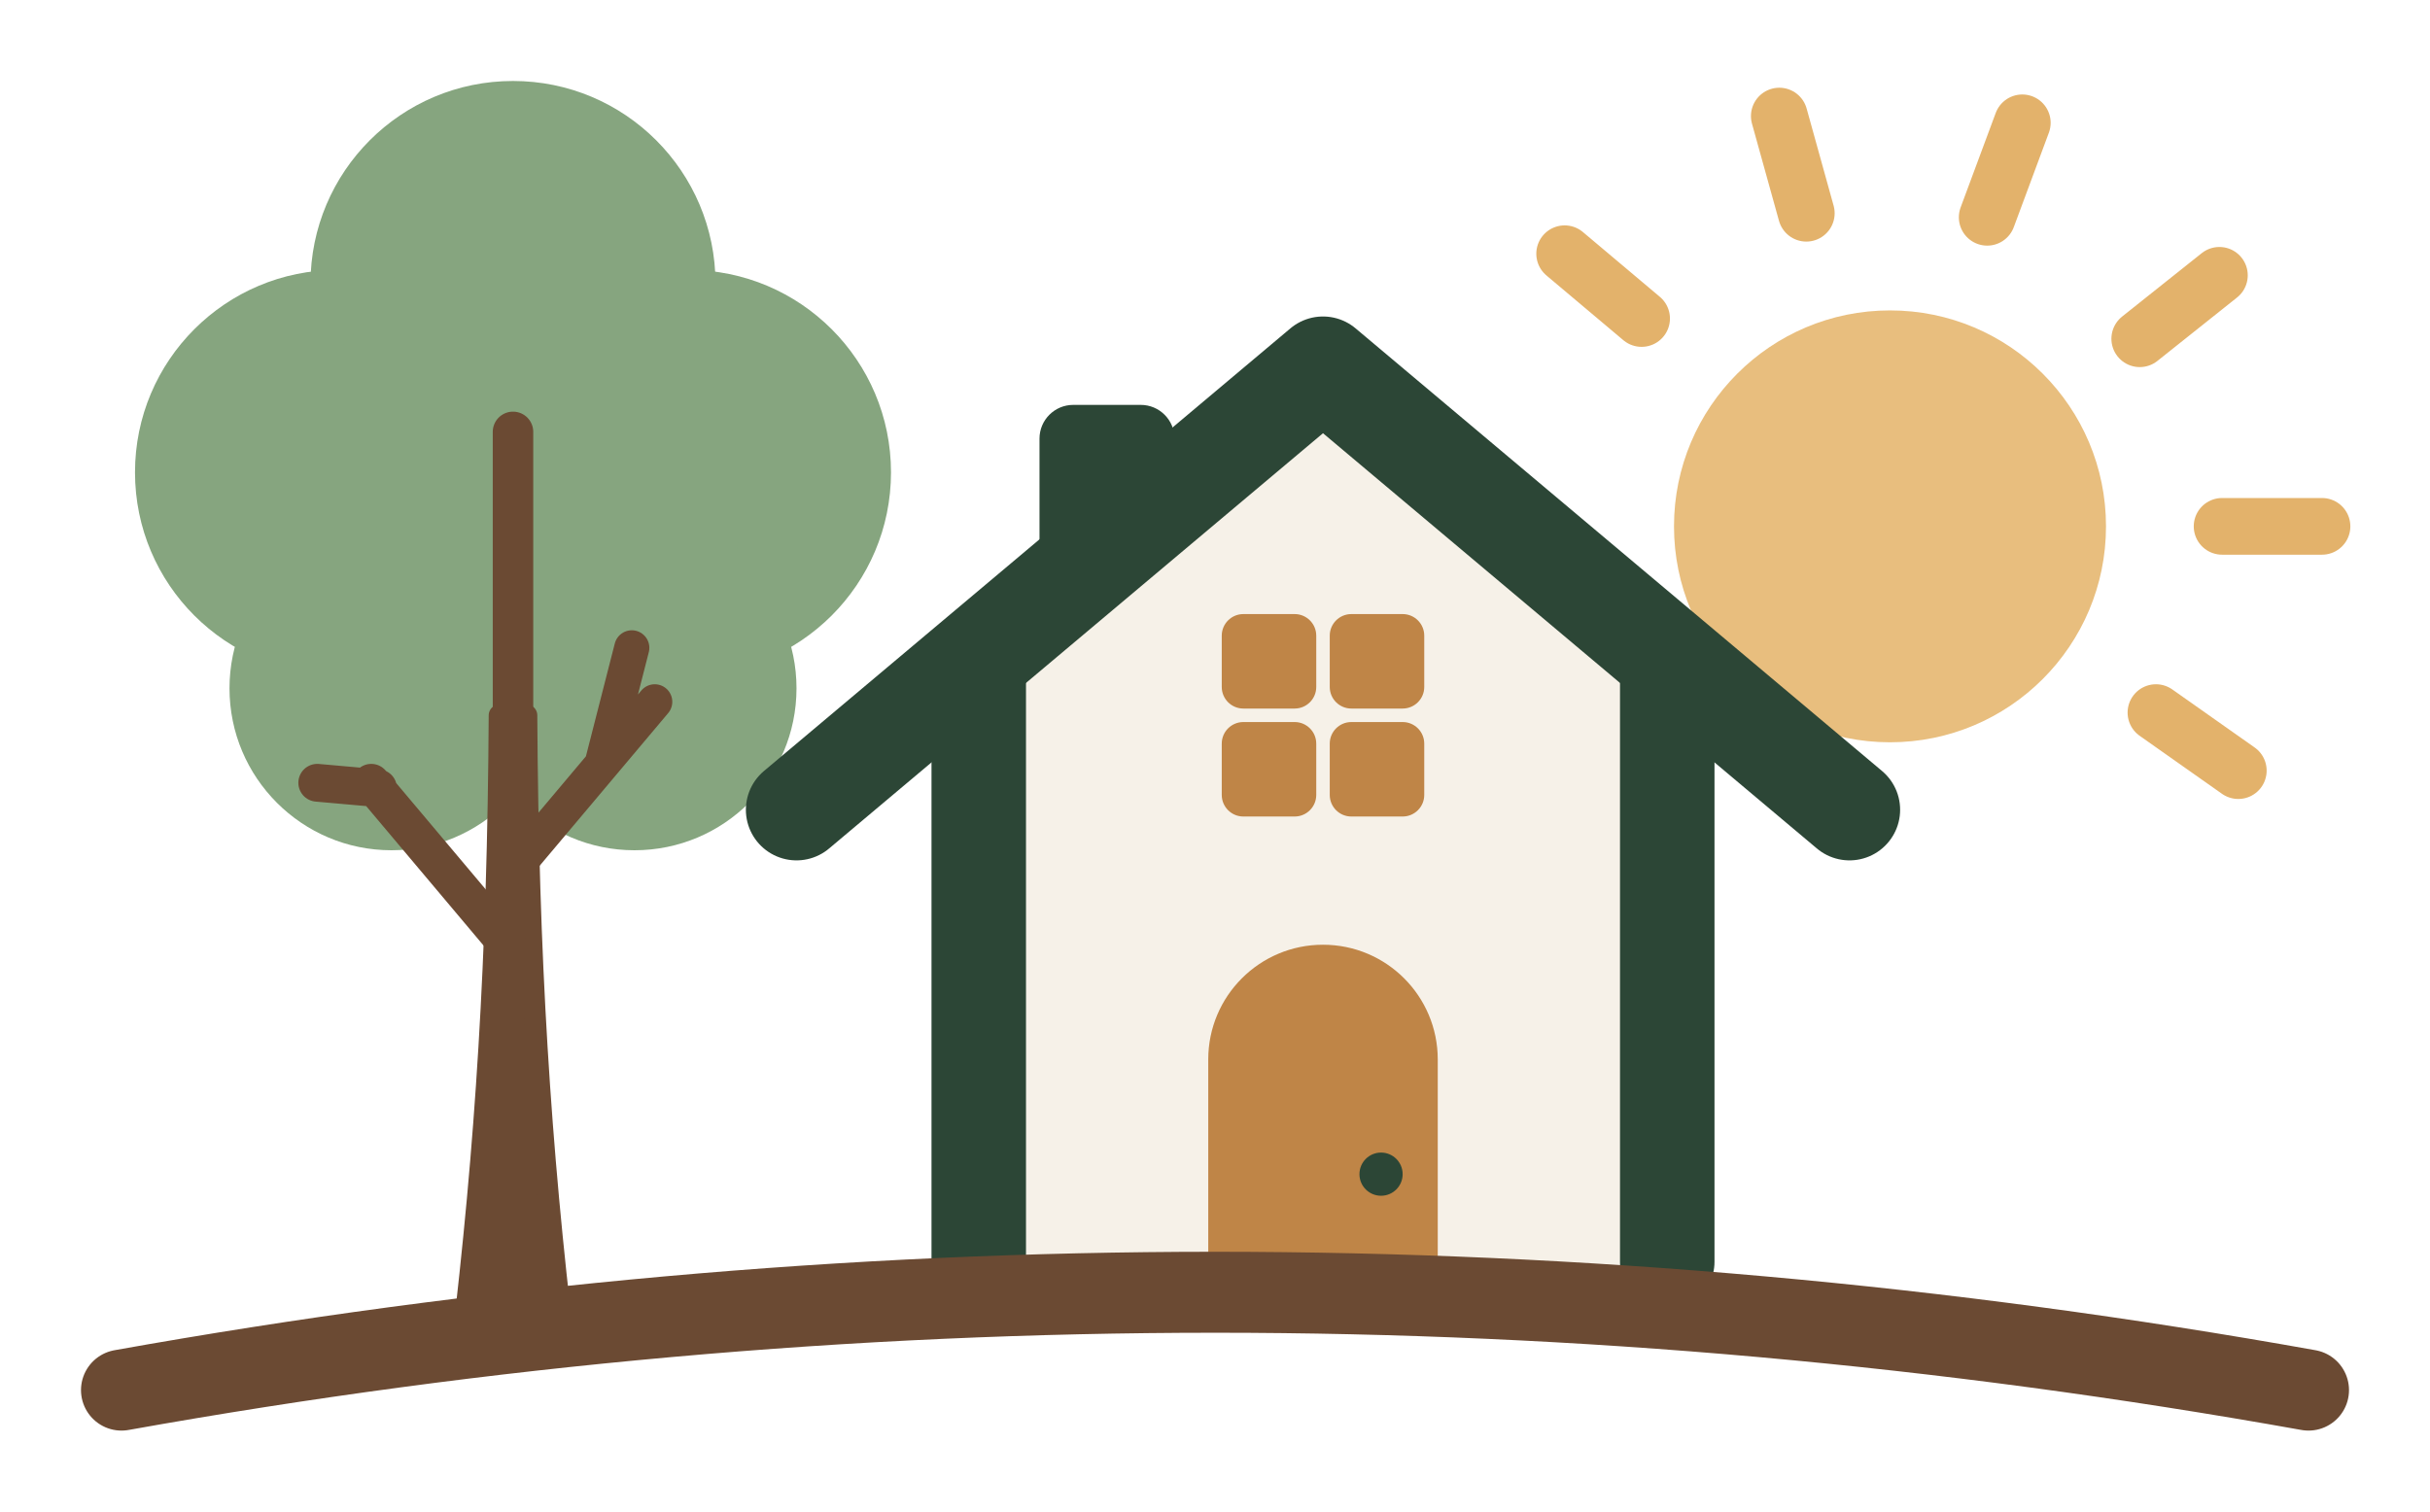
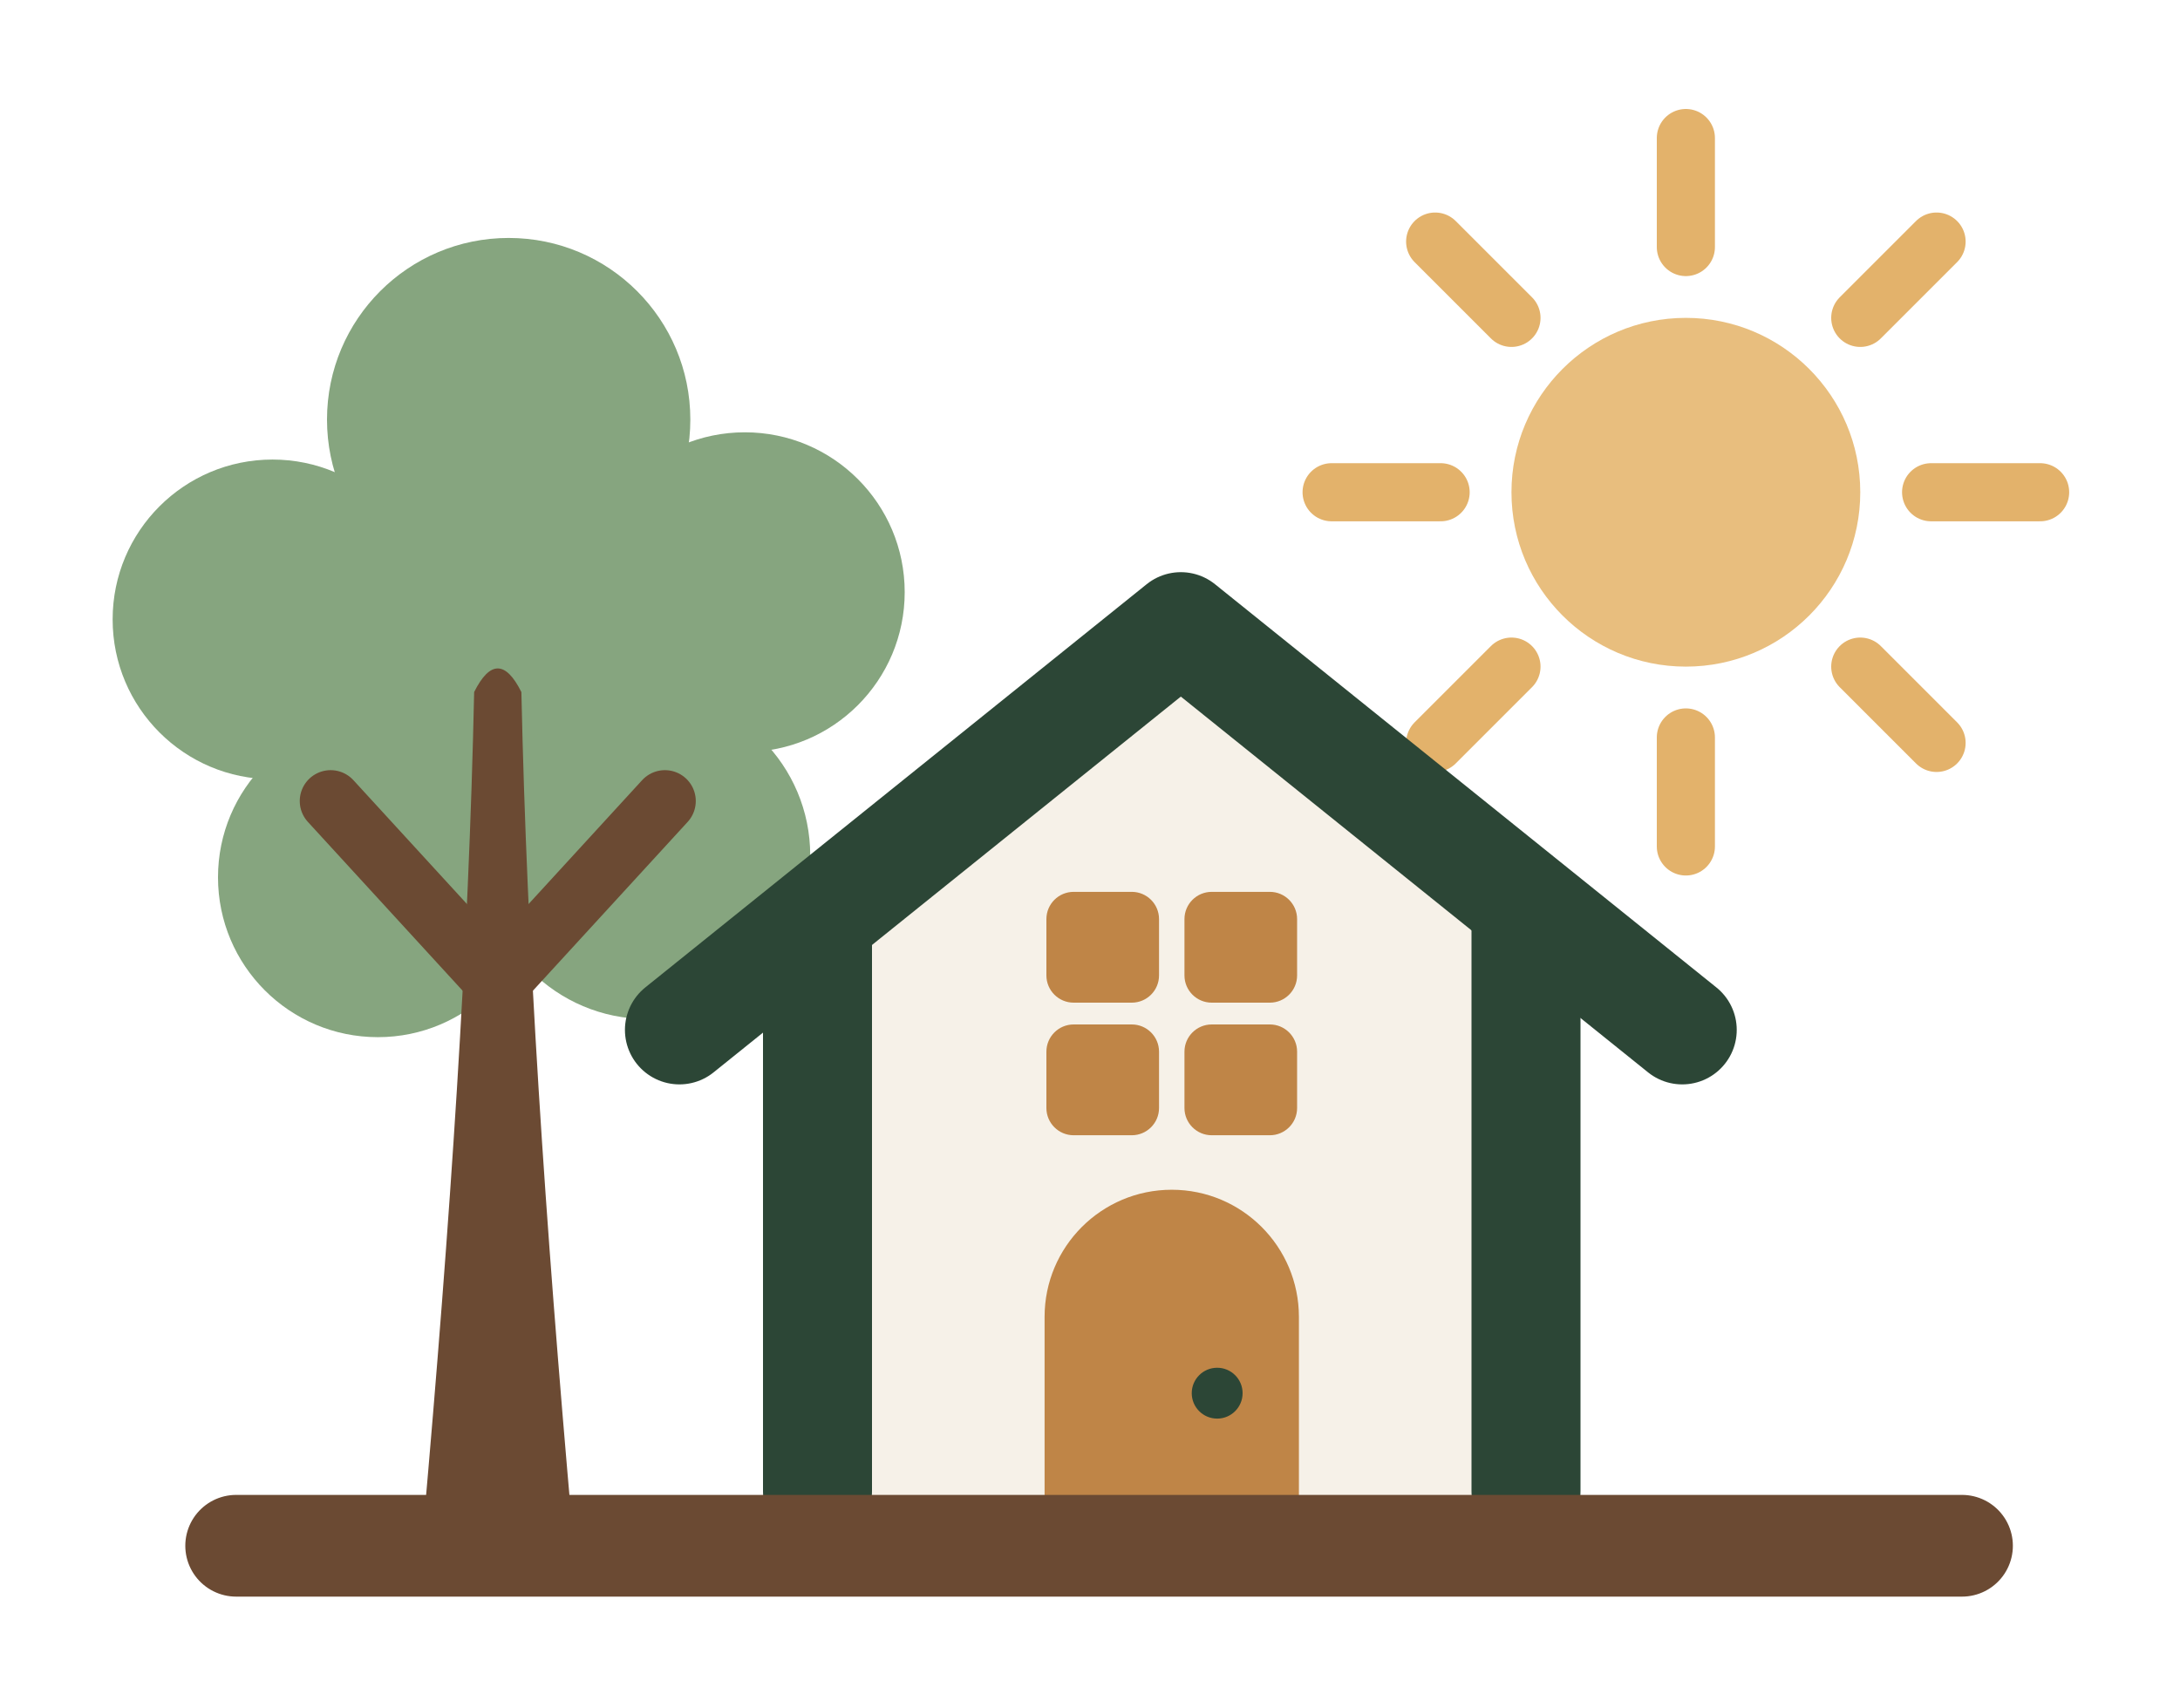
- <svg xmlns="http://www.w3.org/2000/svg" viewBox="0 0 180 112" width="180" height="112">
-   <g transform="translate(-10.00 -19.00) scale(1)" fill="none" stroke-linecap="round" stroke-linejoin="round">
-     <g stroke="#E3B26B" stroke-width="4.2">
-       <path d="M131.6 42.6L125.9 37.8M143.8 34.8L141.8 27.6M157.2 35.1L159.8 28.1M168.5 44.1L174.4 39.4M174.6 58L182 58M169.7 71.8L175.8 76.1" />
+ <svg xmlns="http://www.w3.org/2000/svg" viewBox="0 0 120 94" width="120" height="94">
+   <g transform="translate(-65.60 -46.90) scale(1)" fill="none" stroke-linecap="round" stroke-linejoin="round">
+     <g stroke="#E3B26B" stroke-width="3.2">
+       <path d="M158.4 60.5V54.5M168 64.4L172.2 60.2M171.9 74H177.9M168 83.6L172.2 87.8M158.4 87.5V93.5M148.8 83.6L144.6 87.8M144.9 74H138.9M148.8 64.4L144.6 60.2" />
    </g>
-     <circle cx="150" cy="58" r="16" fill="#E8BE7E" />
+     <circle cx="158.4" cy="74" r="9.6" fill="#E8BE7E" />
    <g fill="#86A57F">
-       <circle cx="48" cy="40" r="15" />
-       <circle cx="35" cy="54" r="15" />
-       <circle cx="61" cy="54" r="15" />
-       <circle cx="48" cy="56" r="17" />
-       <circle cx="39" cy="70" r="12" />
-       <circle cx="57" cy="70" r="12" />
+       <circle cx="93.6" cy="70" r="10" />
+       <circle cx="80.6" cy="81" r="8.8" />
+       <circle cx="106.6" cy="79.5" r="8.8" />
+       <circle cx="93.6" cy="84" r="11.5" />
+       <circle cx="86.4" cy="95.2" r="8.8" />
+       <circle cx="101.2" cy="94" r="9" />
    </g>
-     <path d="M44.2 119C46 104 46.9 90 47 72H49C49.1 90 50 104 51.8 119Z" fill="#6B4A33" stroke="#6B4A33" stroke-width="1.6" />
-     <g stroke="#6B4A33">
-       <path d="M48 74V51" stroke-width="3" />
-       <path d="M47.6 89L37.5 77M38 77.4L33.5 77" stroke-width="2.8" />
-       <path d="M48.4 83L58.5 71M54.6 75.6L56.8 67" stroke-width="2.6" />
+     <path d="M88.9 131C90.4 114 91.4 99 91.7 85Q93 82.4 94.3 85C94.6 99 95.6 114 97.1 131Z" fill="#6B4A33" />
+     <g stroke="#6B4A33" stroke-width="3.4">
+       <path d="M92.6 100.6L83.8 91M93.4 100.6L102.2 91" />
    </g>
-     <rect x="87" y="49" width="10" height="20" rx="2.5" fill="#2C4636" />
-     <path d="M82 116V68.5L108 46.6L134 68.5V116Z" fill="#F6F1E8" />
-     <path d="M69 79L108 46.2L147 79" stroke="#2C4636" stroke-width="7.5" />
-     <path d="M82.5 69V112.5M133.5 69V112.5" stroke="#2C4636" stroke-width="7" />
+     <path d="M110.6 131V97.6L130.6 82L149.6 97.4V131Z" fill="#F6F1E8" />
+     <path d="M103 103.6L130.6 81.4L158.2 103.6" stroke="#2C4636" stroke-width="6" />
+     <path d="M110.6 98V129M149.6 98V129" stroke="#2C4636" stroke-width="6" />
    <g fill="#BF8547">
-       <rect x="100.5" y="64.5" width="7" height="7" rx="1.6" />
-       <rect x="108.5" y="64.5" width="7" height="7" rx="1.6" />
-       <rect x="100.5" y="72.5" width="7" height="7" rx="1.6" />
-       <rect x="108.5" y="72.5" width="7" height="7" rx="1.6" />
-       <path d="M99.5 115V97.5a8.5 8.5 0 0 1 17 0V115Z" />
+       <rect x="123.2" y="96" width="6.2" height="6.1" rx="1.5" />
+       <rect x="130.8" y="96" width="6.2" height="6.1" rx="1.5" />
+       <rect x="123.2" y="103.3" width="6.2" height="6.1" rx="1.5" />
+       <rect x="130.8" y="103.3" width="6.2" height="6.1" rx="1.5" />
+       <path d="M123.1 131V119.4a7 7 0 0 1 14 0V131Z" />
    </g>
-     <circle cx="112.3" cy="106" r="1.6" fill="#2C4636" />
-     <path d="M19 122Q100 107.5 181 122" stroke="#6B4A33" stroke-width="6" />
+     <circle cx="132.6" cy="123.6" r="1.4" fill="#2C4636" />
+     <path d="M78.6 132H173.6" stroke="#6B4A33" stroke-width="5.6" />
  </g>
</svg>
